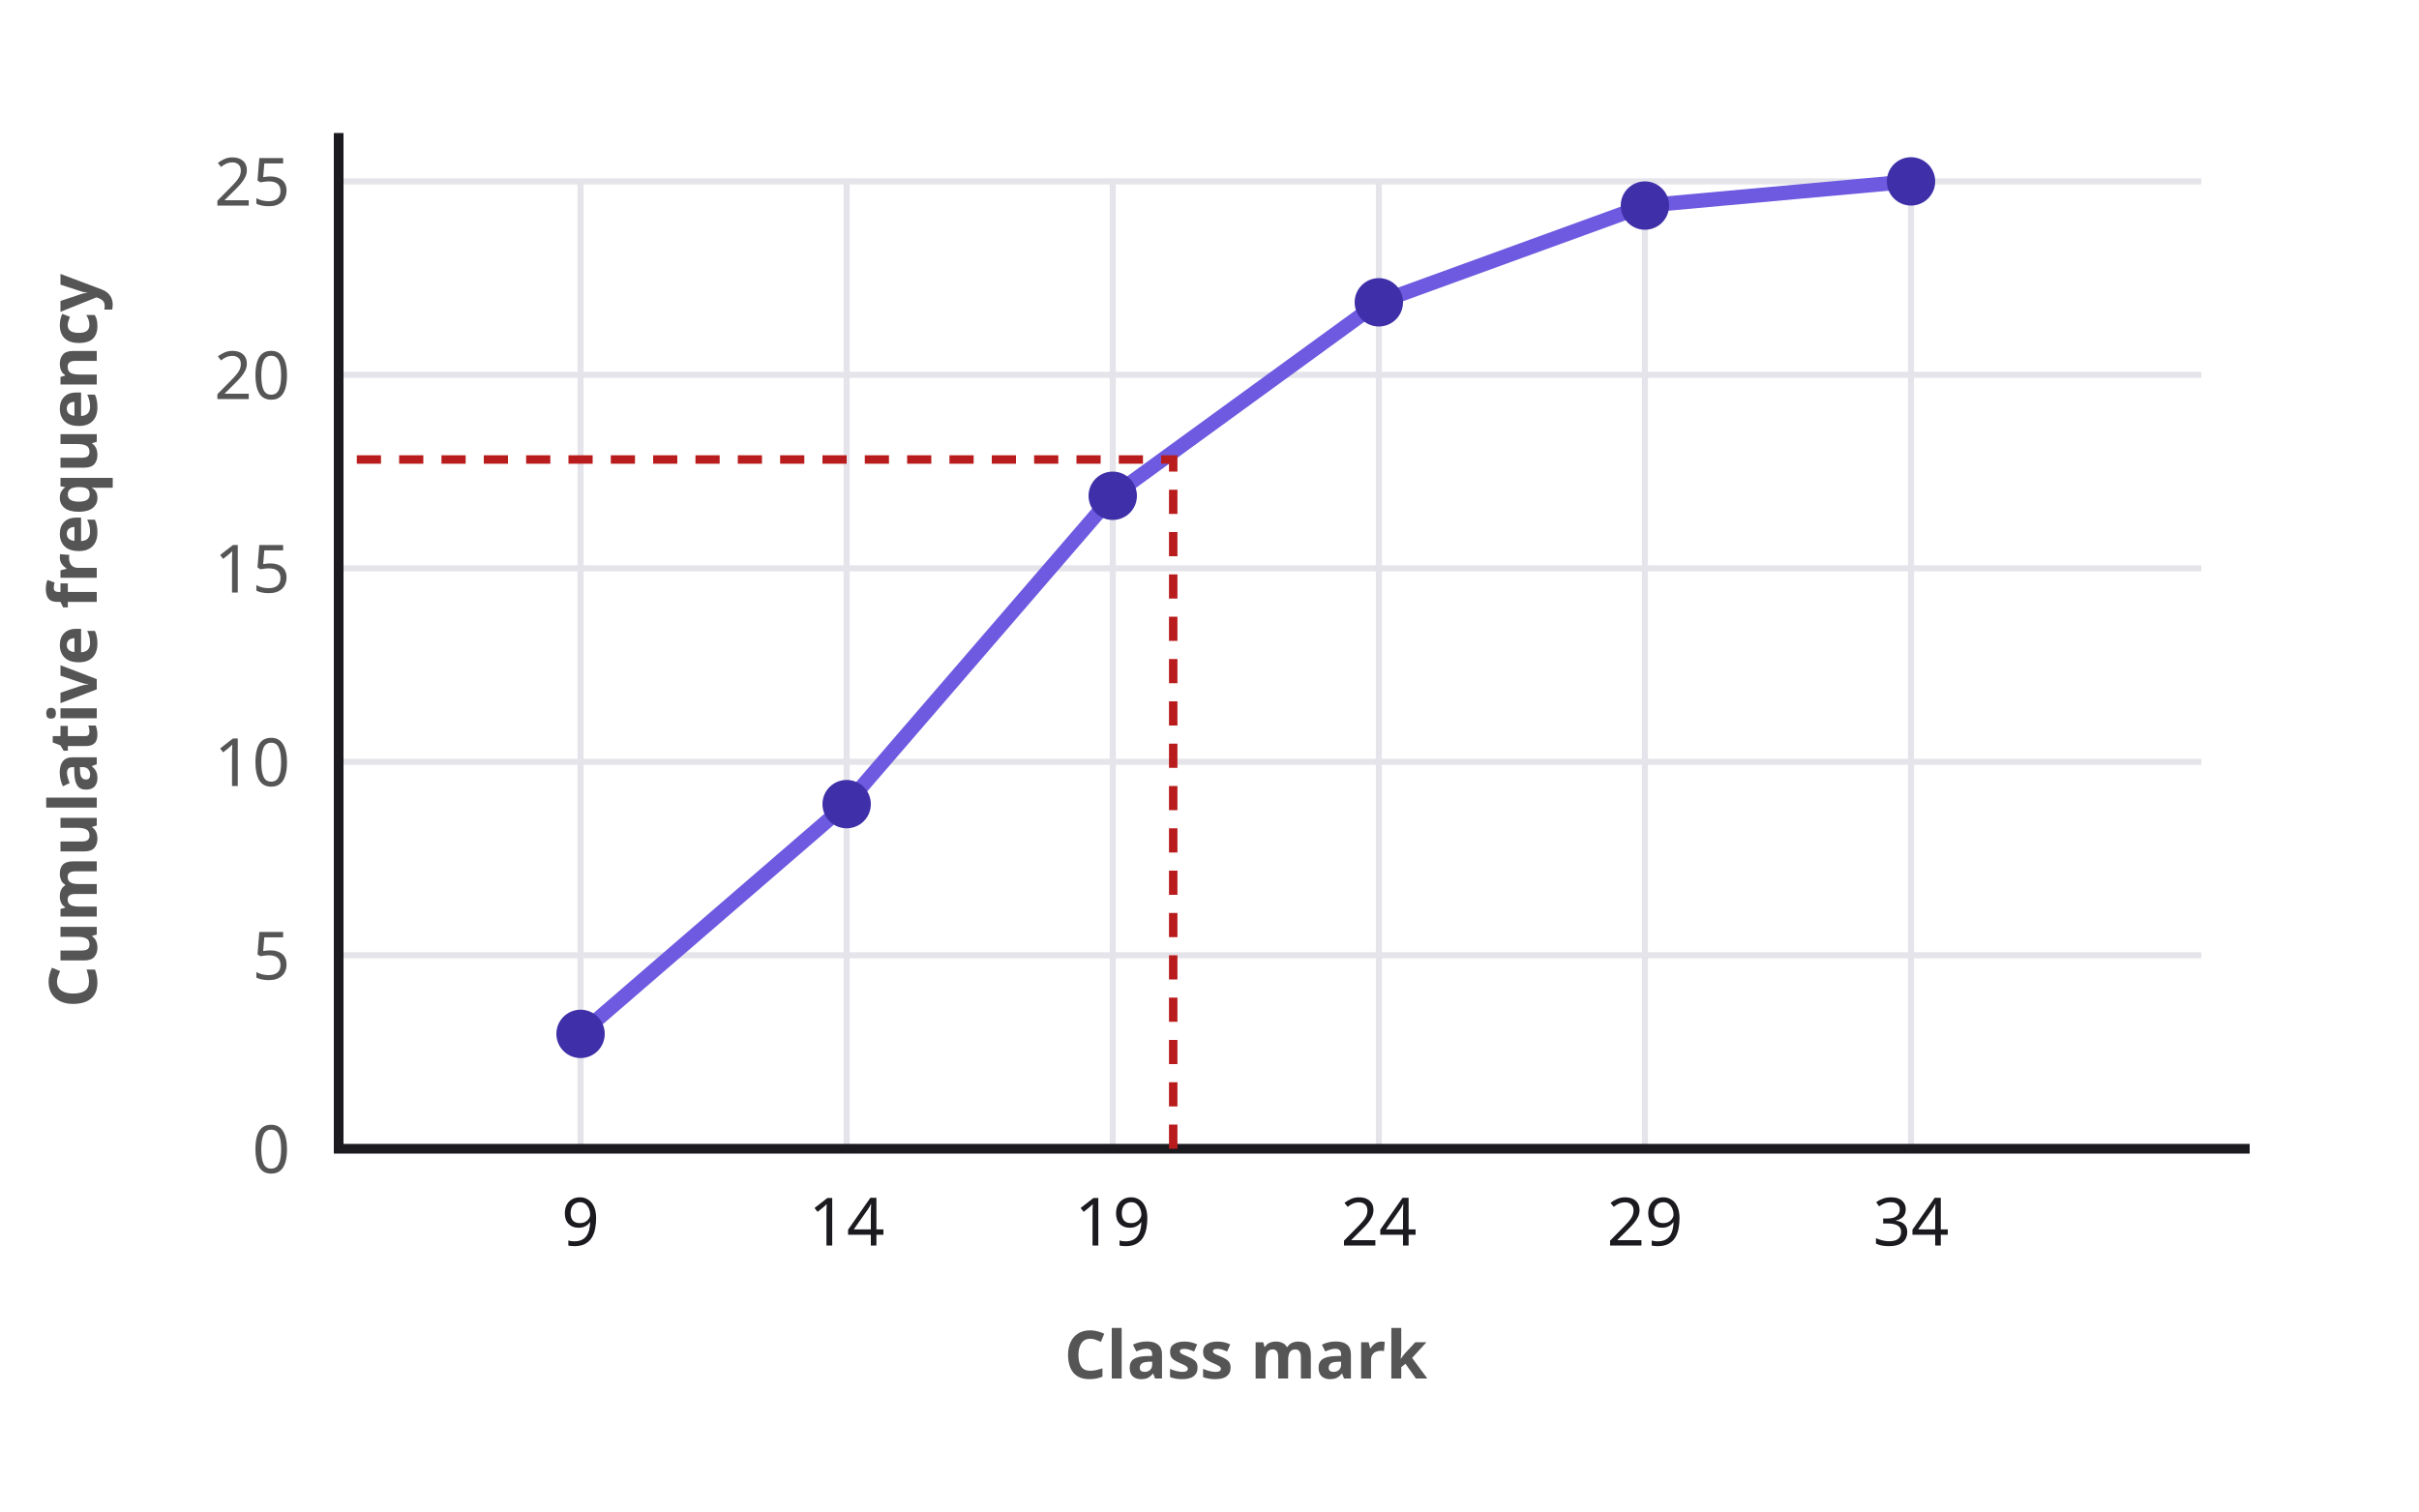
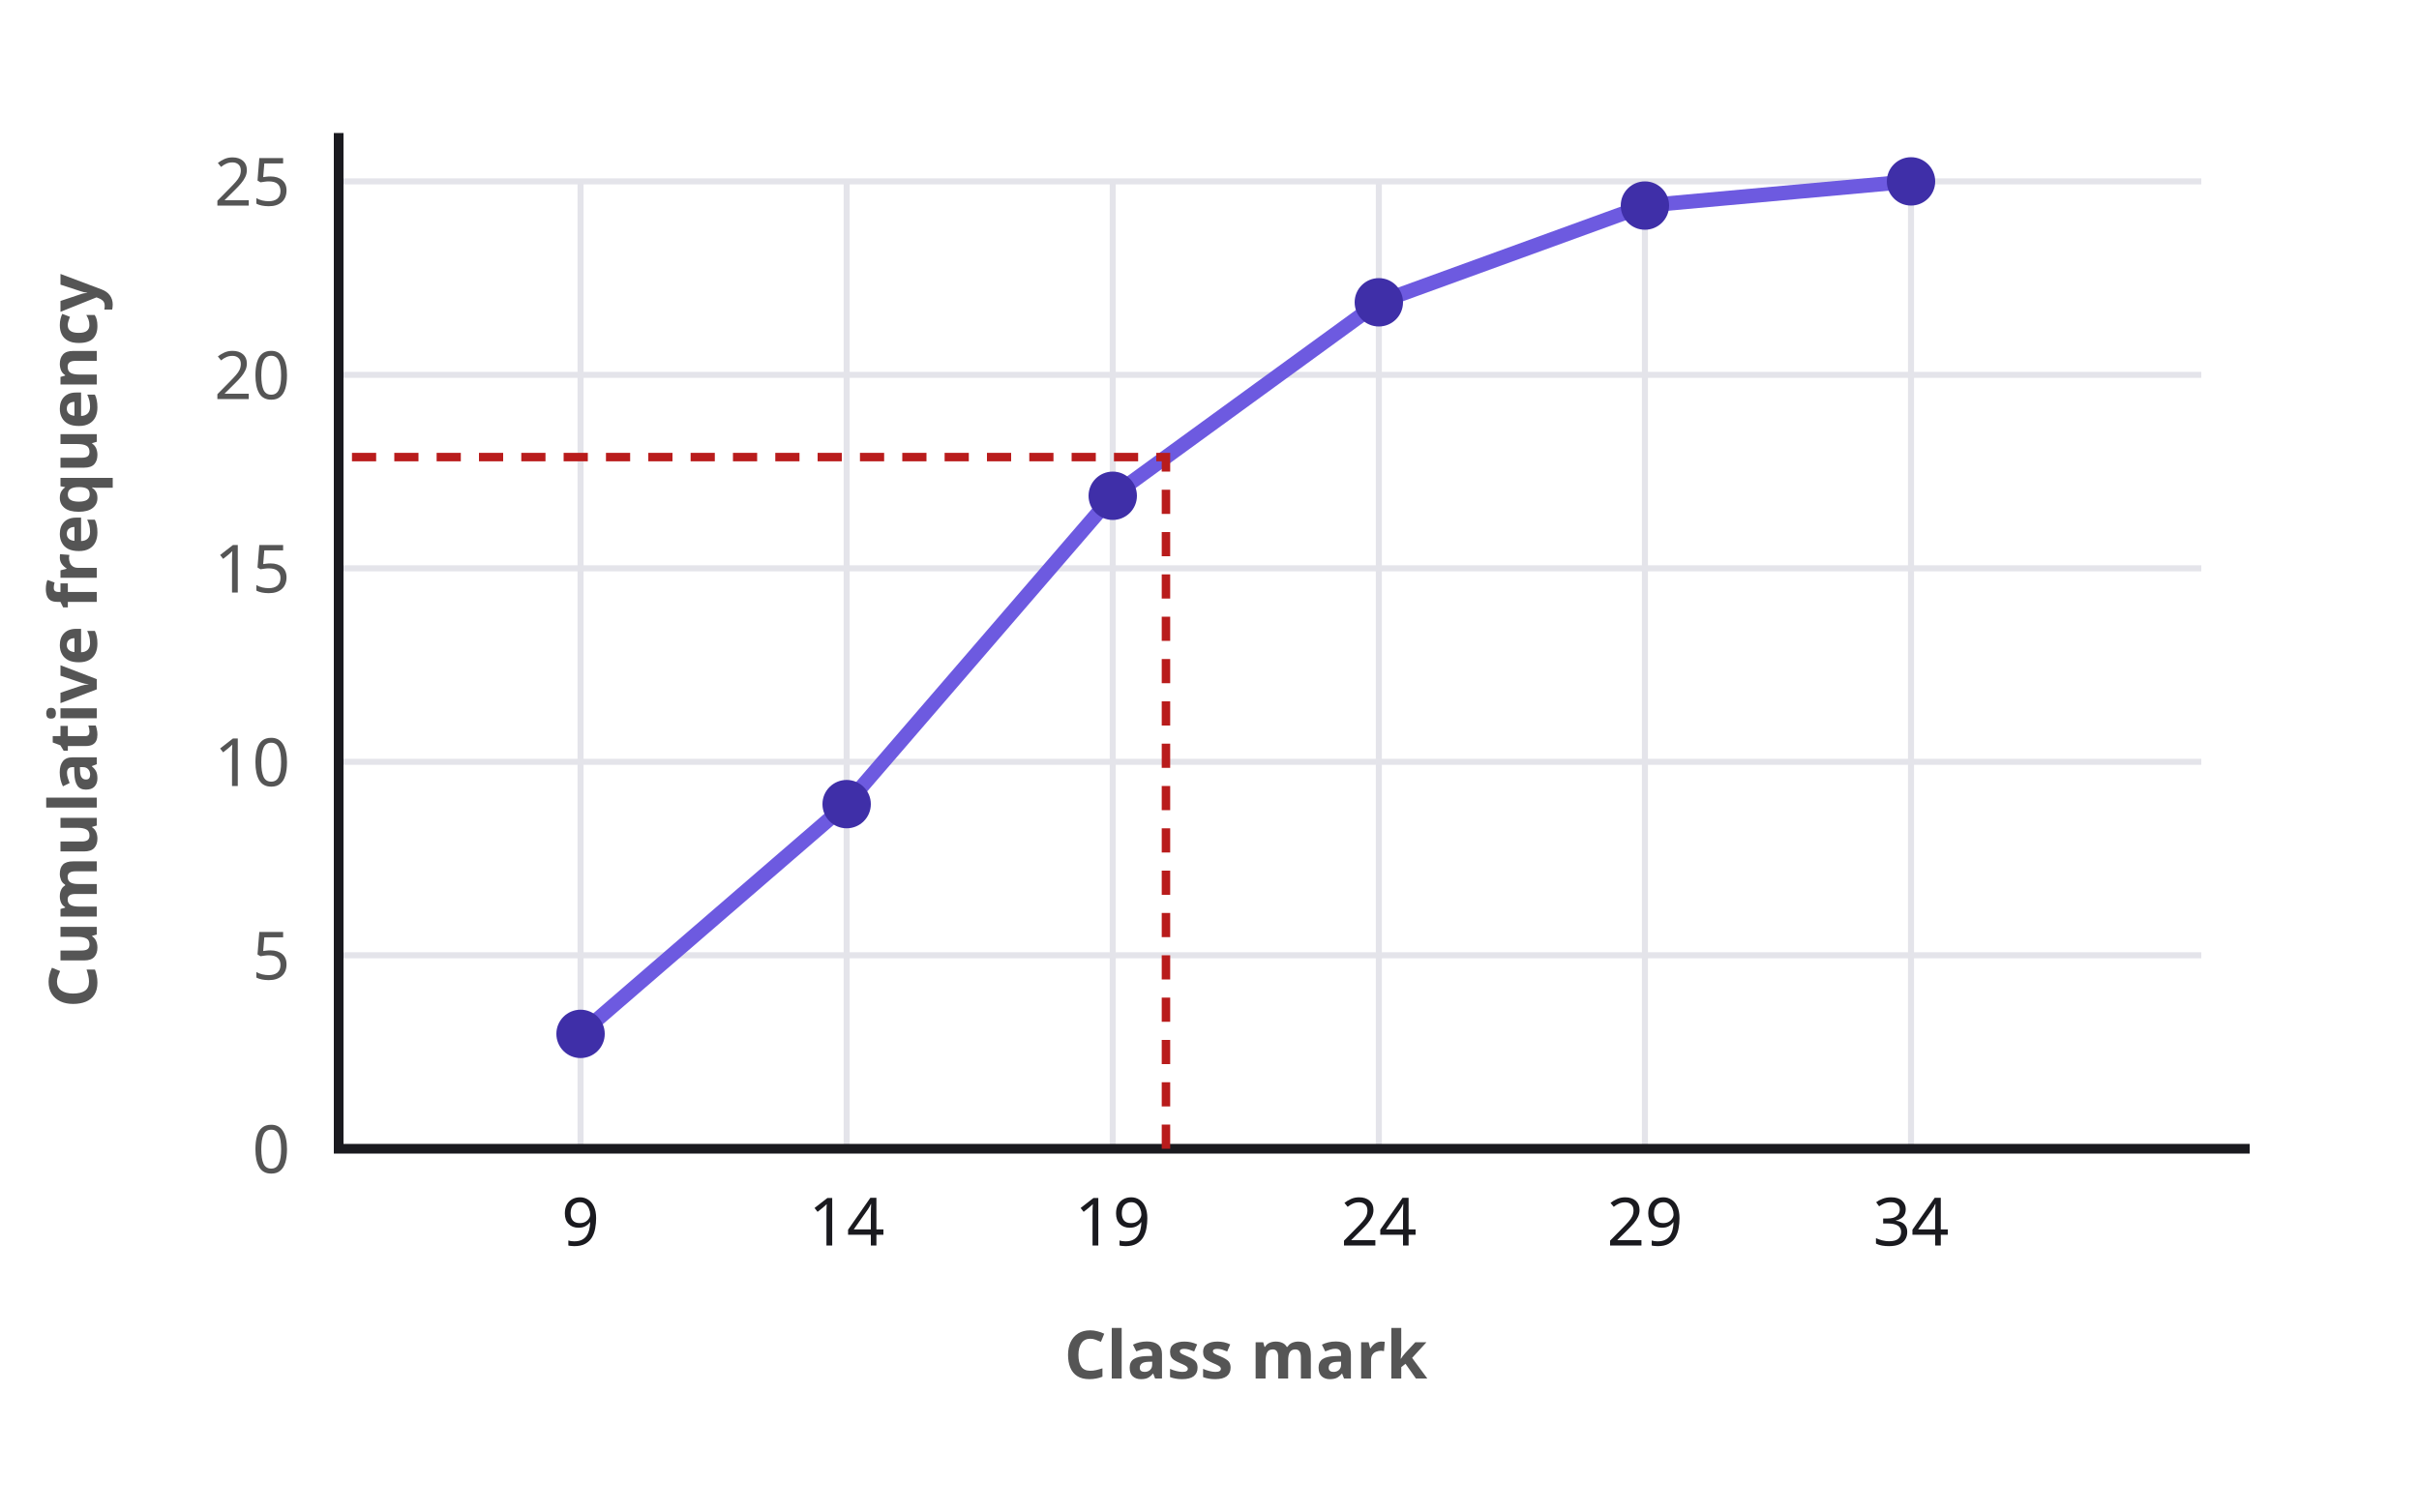
<svg xmlns="http://www.w3.org/2000/svg" viewBox="0 0 400 250" width="400" height="250" role="img" aria-label="Cumulative frequency curve: class mark 9 gives 3, 14 gives 9, 19 gives 17, 24 gives 22, 29 gives 24.5, 34 gives 25">
  <g stroke="#e4e4ea" stroke-width="1">
    <path d="M56 30 H364 M56 62 H364 M56 94 H364 M56 126 H364 M56 158 H364 M56 190 H364" />
    <path d="M96 30 V190 M140 30 V190 M184 30 V190 M228 30 V190 M272 30 V190 M316 30 V190" />
  </g>
  <g fill="none" stroke="#1a1a1f" stroke-width="1.6">
    <path d="M56 22 V190 H372" />
  </g>
  <path d="M96 171 L140 133 L184 82 L228 50 L272 34 L316 30" fill="none" stroke="#6d5ae0" stroke-width="2.4" stroke-linejoin="round" />
  <g fill="#3f2fa8">
    <circle cx="96" cy="171" r="4" />
    <circle cx="140" cy="133" r="4" />
    <circle cx="184" cy="82" r="4" />
    <circle cx="228" cy="50" r="4" />
    <circle cx="272" cy="34" r="4" />
    <circle cx="316" cy="30" r="4" />
  </g>
  <g stroke="#b91c1c" stroke-width="1.4" stroke-dasharray="4 3" fill="none">
-     <path d="M194 190 V76 H56" />
+     <path d="M192.8 190 V75.6 H56" />
  </g>
  <g font-family="system-ui, sans-serif" font-size="11" fill="#555" text-anchor="end">
    <text x="48" y="194">0</text>
    <text x="48" y="162">5</text>
    <text x="48" y="130">10</text>
    <text x="48" y="98">15</text>
    <text x="48" y="66">20</text>
    <text x="48" y="34">25</text>
  </g>
  <g font-family="system-ui, sans-serif" font-size="11" fill="#1a1a1f" text-anchor="middle">
    <text x="96" y="206">9</text>
    <text x="140" y="206">14</text>
    <text x="184" y="206">19</text>
    <text x="228" y="206">24</text>
    <text x="272" y="206">29</text>
    <text x="316" y="206">34</text>
    <text x="206" y="228" font-weight="600" fill="#555">Class mark</text>
  </g>
  <text x="0" y="0" font-family="system-ui, sans-serif" font-size="11" font-weight="600" fill="#555" text-anchor="middle" transform="translate(16,106) rotate(-90)">Cumulative frequency</text>
</svg>
